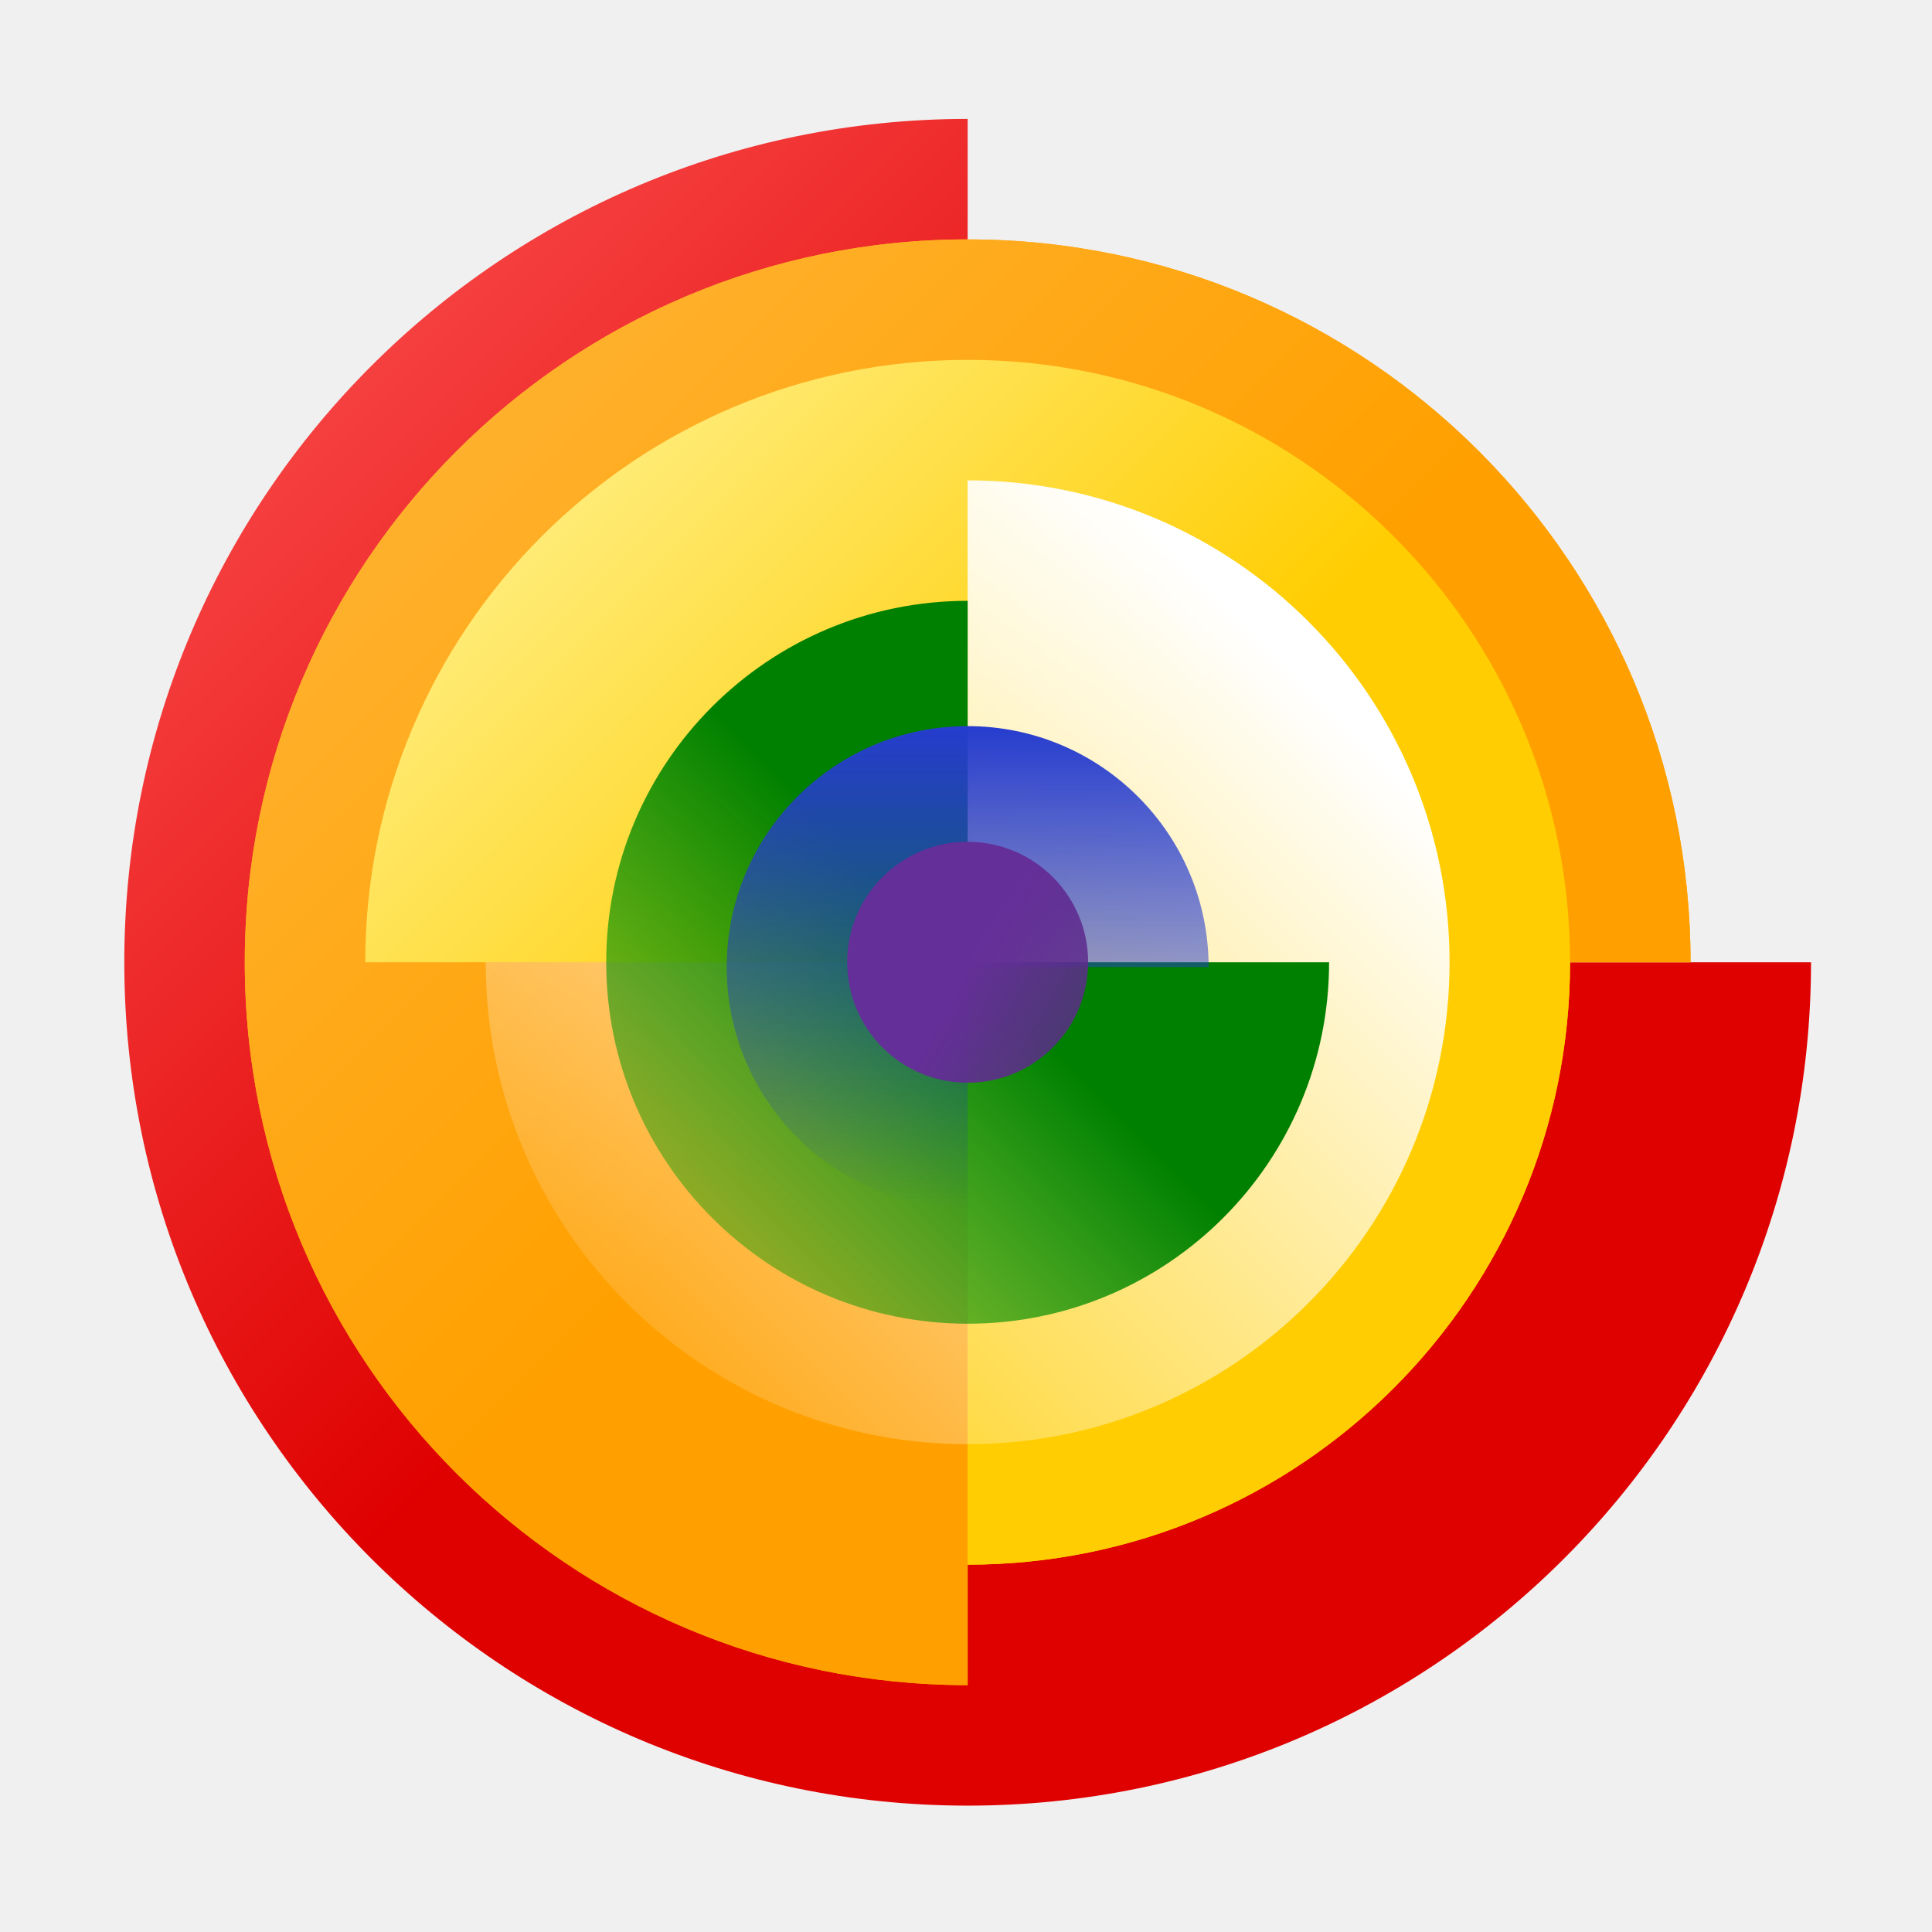
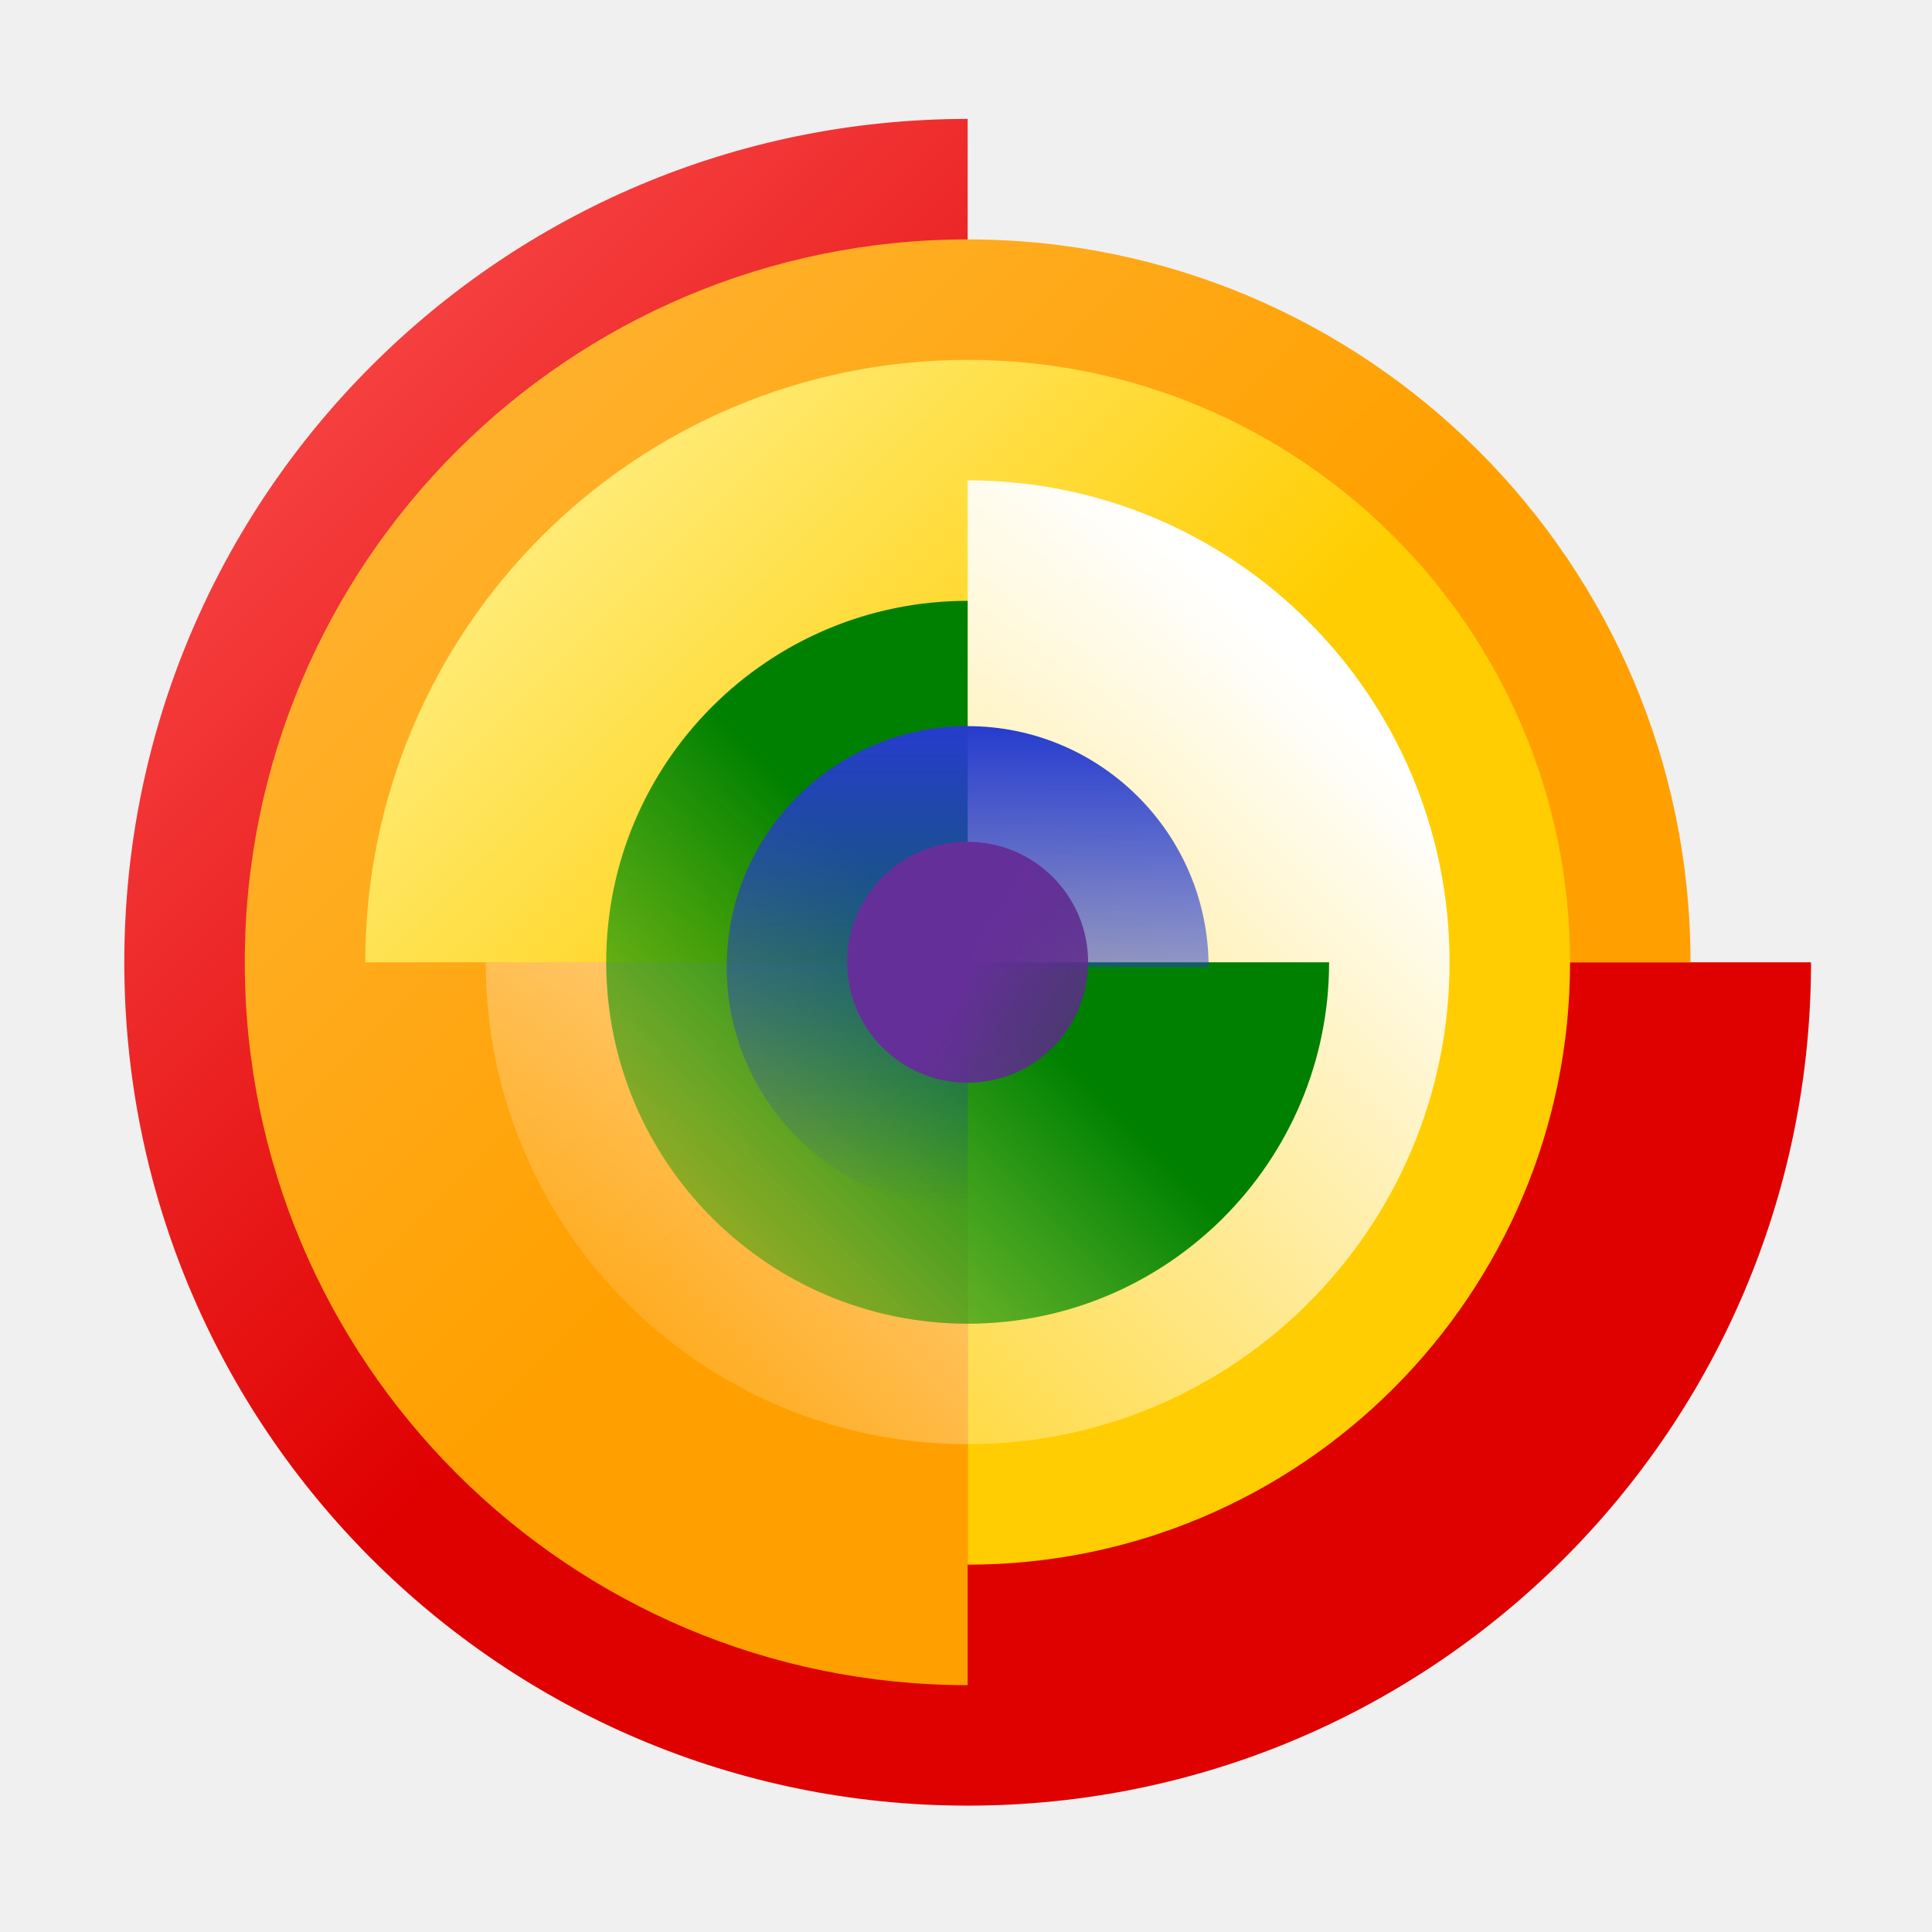
- <svg xmlns="http://www.w3.org/2000/svg" xmlns:xlink="http://www.w3.org/1999/xlink" id="svg2" version="1.1" width="166.535" height="166.535" xml:space="preserve">
+ <svg xmlns="http://www.w3.org/2000/svg" xmlns:xlink="http://www.w3.org/1999/xlink" id="svg2" version="1.1" width="166.535" height="166.535" xml:space="preserve" style="display:inline">
  <defs id="defs6">
    <clipPath clipPathUnits="userSpaceOnUse" id="clipPath18">
      <path d="m 0,0 133.228,0 0,133.228 L 0,133.228 0,0 z" id="path20" />
    </clipPath>
    <clipPath clipPathUnits="userSpaceOnUse" id="clipPath70">
      <path d="m 0,0 133.228,0 0,133.228 L 0,133.228 0,0 z" id="path72" />
    </clipPath>
    <linearGradient id="linearGradient25099">
      <stop style="stop-color:#652f99;stop-opacity:1;" offset="0" id="stop25101" />
      <stop style="stop-color:#502679;stop-opacity:0.652;" offset="1" id="stop25103" />
    </linearGradient>
    <linearGradient id="linearGradient21541">
      <stop style="stop-color:#263cce;stop-opacity:1;" offset="0" id="stop21543" />
      <stop style="stop-color:#263cce;stop-opacity:0;" offset="1" id="stop21545" />
    </linearGradient>
    <linearGradient id="linearGradient20648">
      <stop style="stop-color:#00a000;stop-opacity:0.259;" offset="0" id="stop20650" />
      <stop style="stop-color:green;stop-opacity:1;" offset="1" id="stop20652" />
    </linearGradient>
    <linearGradient id="linearGradient23319">
      <stop style="stop-color:white;stop-opacity:1;" offset="0" id="stop23321" />
      <stop style="stop-color:white;stop-opacity:0;" offset="1" id="stop23323" />
    </linearGradient>
    <linearGradient id="linearGradient18870">
      <stop style="stop-color:#fff18d;stop-opacity:1;" offset="0" id="stop18872" />
      <stop style="stop-color:#ffcd01;stop-opacity:1;" offset="1" id="stop18874" />
    </linearGradient>
    <linearGradient id="linearGradient17969">
      <stop style="stop-color:#ffb73d;stop-opacity:1;" offset="0" id="stop17971" />
      <stop style="stop-color:#ffa000;stop-opacity:1;" offset="1" id="stop17973" />
    </linearGradient>
    <linearGradient id="linearGradient15296">
      <stop style="stop-color:#ff5959;stop-opacity:1;" offset="0" id="stop15298" />
      <stop style="stop-color:#df0000;stop-opacity:1;" offset="1" id="stop15300" />
    </linearGradient>
    <linearGradient xlink:href="#linearGradient25099" id="linearGradient3781" x1="126" y1="155" x2="57.341" y2="115.36" gradientUnits="userSpaceOnUse" />
    <linearGradient id="linearGradient3783">
      <stop style="stop-color:#652f99;stop-opacity:1;" offset="0" id="stop3785" />
      <stop style="stop-color:#502679;stop-opacity:0.652;" offset="1" id="stop3787" />
    </linearGradient>
    <linearGradient xlink:href="#linearGradient21541" id="linearGradient3789" x1="89" y1="155" x2="163" y2="155" gradientUnits="userSpaceOnUse" />
    <linearGradient id="linearGradient3791">
      <stop style="stop-color:#263cce;stop-opacity:1;" offset="0" id="stop3793" />
      <stop style="stop-color:#263cce;stop-opacity:0;" offset="1" id="stop3795" />
    </linearGradient>
    <linearGradient xlink:href="#linearGradient20648" id="linearGradient3797" x1="91.149" y1="189.851" x2="126" y2="155" gradientUnits="userSpaceOnUse" />
    <linearGradient id="linearGradient3799">
      <stop style="stop-color:#00a000;stop-opacity:0.259;" offset="0" id="stop3801" />
      <stop style="stop-color:green;stop-opacity:1;" offset="1" id="stop3803" />
    </linearGradient>
    <linearGradient xlink:href="#linearGradient23319" id="linearGradient3805" x1="149.806" y1="178.806" x2="92.016" y2="121.016" gradientUnits="userSpaceOnUse" />
    <linearGradient xlink:href="#linearGradient18870" id="linearGradient3813" x1="157.686" y1="186.686" x2="126" y2="155" gradientUnits="userSpaceOnUse" />
    <linearGradient id="linearGradient3815">
      <stop style="stop-color:#fff18d;stop-opacity:1;" offset="0" id="stop3817" />
      <stop style="stop-color:#ffcd01;stop-opacity:1;" offset="1" id="stop3819" />
    </linearGradient>
    <linearGradient xlink:href="#linearGradient17969" id="linearGradient3821" x1="89.626" y1="191.403" x2="126.03" y2="155" gradientUnits="userSpaceOnUse" />
    <linearGradient id="linearGradient3823">
      <stop style="stop-color:#ffb73d;stop-opacity:1;" offset="0" id="stop3825" />
      <stop style="stop-color:#ffa000;stop-opacity:1;" offset="1" id="stop3827" />
    </linearGradient>
    <linearGradient xlink:href="#linearGradient15296" id="linearGradient15304" x1="89" y1="118" x2="126" y2="155" gradientUnits="userSpaceOnUse" />
    <linearGradient id="linearGradient3830">
      <stop style="stop-color:#ff5959;stop-opacity:1;" offset="0" id="stop3832" />
      <stop style="stop-color:#df0000;stop-opacity:1;" offset="1" id="stop3834" />
    </linearGradient>
-     <linearGradient y2="155" x2="126" y1="118" x1="89" gradientUnits="userSpaceOnUse" id="linearGradient3851" xlink:href="#linearGradient15296" />
-     <linearGradient y2="155" x2="126.03" y1="191.403" x1="89.626" gradientUnits="userSpaceOnUse" id="linearGradient3853" xlink:href="#linearGradient17969" />
-     <linearGradient y2="155" x2="126" y1="186.686" x1="157.686" gradientUnits="userSpaceOnUse" id="linearGradient3855" xlink:href="#linearGradient18870" />
-     <linearGradient y2="121.016" x2="92.016" y1="178.806" x1="149.806" gradientUnits="userSpaceOnUse" id="linearGradient3857" xlink:href="#linearGradient23319" />
-     <linearGradient y2="155" x2="126" y1="189.851" x1="91.149" gradientUnits="userSpaceOnUse" id="linearGradient3859" xlink:href="#linearGradient20648" />
-     <linearGradient y2="155" x2="163" y1="155" x1="89" gradientUnits="userSpaceOnUse" id="linearGradient3861" xlink:href="#linearGradient21541" />
-     <linearGradient y2="115.36" x2="57.341" y1="155" x1="126" gradientUnits="userSpaceOnUse" id="linearGradient3863" xlink:href="#linearGradient25099" />
-     <linearGradient xlink:href="#linearGradient15296" id="linearGradient4028" gradientUnits="userSpaceOnUse" x1="89" y1="118" x2="126" y2="155" />
-     <linearGradient xlink:href="#linearGradient17969" id="linearGradient4030" gradientUnits="userSpaceOnUse" x1="89.626" y1="191.403" x2="126.03" y2="155" />
-     <linearGradient xlink:href="#linearGradient18870" id="linearGradient4032" gradientUnits="userSpaceOnUse" x1="157.686" y1="186.686" x2="126" y2="155" />
-     <linearGradient xlink:href="#linearGradient23319" id="linearGradient4034" gradientUnits="userSpaceOnUse" x1="149.806" y1="178.806" x2="92.016" y2="121.016" />
-     <linearGradient xlink:href="#linearGradient20648" id="linearGradient4036" gradientUnits="userSpaceOnUse" x1="91.149" y1="189.851" x2="126" y2="155" />
-     <linearGradient xlink:href="#linearGradient21541" id="linearGradient4038" gradientUnits="userSpaceOnUse" x1="89" y1="155" x2="163" y2="155" />
-     <linearGradient xlink:href="#linearGradient25099" id="linearGradient4040" gradientUnits="userSpaceOnUse" x1="126" y1="155" x2="57.341" y2="115.36" />
+     <linearGradient xlink:href="#linearGradient15296-6" id="linearGradient2959-8" gradientUnits="userSpaceOnUse" x1="89" y1="118" x2="126" y2="155" gradientTransform="matrix(2.357701,0,0,2.357701,-213.6599,-282.4975)" />
+     <linearGradient id="linearGradient15296-6">
+       <stop style="stop-color:#ff5959;stop-opacity:1;" offset="0" id="stop15298-1" />
+       <stop style="stop-color:#df0000;stop-opacity:1;" offset="1" id="stop15300-8" />
+     </linearGradient>
+     <linearGradient xlink:href="#linearGradient15296-62" id="linearGradient4028-1" gradientUnits="userSpaceOnUse" x1="89" y1="118" x2="126" y2="155" />
+     <linearGradient id="linearGradient15296-62">
+       <stop style="stop-color:#ff5959;stop-opacity:1;" offset="0" id="stop15298-8" />
+       <stop style="stop-color:#df0000;stop-opacity:1;" offset="1" id="stop15300-3" />
+     </linearGradient>
+     <linearGradient xlink:href="#linearGradient25099-5" id="linearGradient4040-3" gradientUnits="userSpaceOnUse" x1="126" y1="155" x2="57.341" y2="115.36" />
+     <linearGradient id="linearGradient25099-5">
+       <stop style="stop-color:#652f99;stop-opacity:1;" offset="0" id="stop25101-7" />
+       <stop style="stop-color:#502679;stop-opacity:0.652;" offset="1" id="stop25103-2" />
+     </linearGradient>
+     <linearGradient xlink:href="#linearGradient21541-3" id="linearGradient4038-4" gradientUnits="userSpaceOnUse" x1="89" y1="155" x2="163" y2="155" />
+     <linearGradient id="linearGradient21541-3">
+       <stop style="stop-color:#263cce;stop-opacity:1;" offset="0" id="stop21543-9" />
+       <stop style="stop-color:#263cce;stop-opacity:0;" offset="1" id="stop21545-8" />
+     </linearGradient>
+     <linearGradient xlink:href="#linearGradient20648-8" id="linearGradient4036-8" gradientUnits="userSpaceOnUse" x1="91.149" y1="189.851" x2="126" y2="155" />
+     <linearGradient id="linearGradient20648-8">
+       <stop style="stop-color:#00a000;stop-opacity:0.259;" offset="0" id="stop20650-8" />
+       <stop style="stop-color:green;stop-opacity:1;" offset="1" id="stop20652-6" />
+     </linearGradient>
+     <linearGradient xlink:href="#linearGradient23319-6" id="linearGradient4034-9" gradientUnits="userSpaceOnUse" x1="149.806" y1="178.806" x2="92.016" y2="121.016" />
+     <linearGradient id="linearGradient23319-6">
+       <stop style="stop-color:white;stop-opacity:1;" offset="0" id="stop23321-4" />
+       <stop style="stop-color:white;stop-opacity:0;" offset="1" id="stop23323-0" />
+     </linearGradient>
+     <linearGradient id="linearGradient18870-3">
+       <stop style="stop-color:#fff18d;stop-opacity:1;" offset="0" id="stop18872-9" />
+       <stop style="stop-color:#ffcd01;stop-opacity:1;" offset="1" id="stop18874-6" />
+     </linearGradient>
+     <linearGradient id="linearGradient17969-9">
+       <stop style="stop-color:#ffb73d;stop-opacity:1;" offset="0" id="stop17971-5" />
+       <stop style="stop-color:#ffa000;stop-opacity:1;" offset="1" id="stop17973-0" />
+     </linearGradient>
+     <linearGradient id="linearGradient15296-8">
+       <stop style="stop-color:#ff5959;stop-opacity:1;" offset="0" id="stop15298-6" />
+       <stop style="stop-color:#df0000;stop-opacity:1;" offset="1" id="stop15300-9" />
+     </linearGradient>
+     <linearGradient y2="115.36" x2="57.341" y1="155" x1="126" gradientUnits="userSpaceOnUse" id="linearGradient3863-1" xlink:href="#linearGradient25099-5" />
+     <linearGradient id="linearGradient2997">
+       <stop style="stop-color:#652f99;stop-opacity:1;" offset="0" id="stop2999" />
+       <stop style="stop-color:#502679;stop-opacity:0.652;" offset="1" id="stop3001" />
+     </linearGradient>
+     <linearGradient y2="155" x2="163" y1="155" x1="89" gradientUnits="userSpaceOnUse" id="linearGradient3861-3" xlink:href="#linearGradient21541-3" />
+     <linearGradient id="linearGradient3004">
+       <stop style="stop-color:#263cce;stop-opacity:1;" offset="0" id="stop3006" />
+       <stop style="stop-color:#263cce;stop-opacity:0;" offset="1" id="stop3008" />
+     </linearGradient>
+     <linearGradient y2="155" x2="126" y1="189.851" x1="91.149" gradientUnits="userSpaceOnUse" id="linearGradient3859-2" xlink:href="#linearGradient20648-8" />
+     <linearGradient id="linearGradient3011">
+       <stop style="stop-color:#00a000;stop-opacity:0.259;" offset="0" id="stop3013" />
+       <stop style="stop-color:green;stop-opacity:1;" offset="1" id="stop3015" />
+     </linearGradient>
+     <linearGradient y2="121.016" x2="92.016" y1="178.806" x1="149.806" gradientUnits="userSpaceOnUse" id="linearGradient3857-8" xlink:href="#linearGradient23319-6" />
+     <linearGradient y2="155" x2="126" y1="186.686" x1="157.686" gradientUnits="userSpaceOnUse" id="linearGradient3855-0" xlink:href="#linearGradient18870-3" />
+     <linearGradient id="linearGradient3025">
+       <stop style="stop-color:#fff18d;stop-opacity:1;" offset="0" id="stop3027" />
+       <stop style="stop-color:#ffcd01;stop-opacity:1;" offset="1" id="stop3029" />
+     </linearGradient>
+     <linearGradient id="linearGradient3032">
+       <stop style="stop-color:#ffb73d;stop-opacity:1;" offset="0" id="stop3034" />
+       <stop style="stop-color:#ffa000;stop-opacity:1;" offset="1" id="stop3036" />
+     </linearGradient>
+     <linearGradient y2="155" x2="126" y1="118" x1="89" gradientUnits="userSpaceOnUse" id="linearGradient3851-3" xlink:href="#linearGradient15296-8" />
+     <linearGradient id="linearGradient3039">
+       <stop style="stop-color:#ff5959;stop-opacity:1;" offset="0" id="stop3041" />
+       <stop style="stop-color:#df0000;stop-opacity:1;" offset="1" id="stop3043" />
+     </linearGradient>
+     <linearGradient xlink:href="#linearGradient15296-8-2" id="linearGradient3244-3" gradientUnits="userSpaceOnUse" x1="89" y1="118" x2="126" y2="155" gradientTransform="matrix(2.357701,0,0,2.357701,-213.6599,-282.4975)" />
+     <linearGradient id="linearGradient15296-8-2">
+       <stop style="stop-color:#ff5959;stop-opacity:1;" offset="0" id="stop15298-6-3" />
+       <stop style="stop-color:#df0000;stop-opacity:1;" offset="1" id="stop15300-9-0" />
+     </linearGradient>
+     <linearGradient y2="155" x2="126" y1="118" x1="89" gradientTransform="matrix(2.357701,0,0,2.357701,-213.6599,-282.4975)" gradientUnits="userSpaceOnUse" id="linearGradient3283" xlink:href="#linearGradient15296-8-2" />
+     <linearGradient y2="155" x2="126" y1="118" x1="89" gradientUnits="userSpaceOnUse" id="linearGradient3059-6" xlink:href="#linearGradient15296-8-8" />
+     <linearGradient id="linearGradient15296-8-8">
+       <stop style="stop-color:#ff5959;stop-opacity:1;" offset="0" id="stop15298-6-2" />
+       <stop style="stop-color:#df0000;stop-opacity:1;" offset="1" id="stop15300-9-7" />
+     </linearGradient>
+     <linearGradient y2="155" x2="126" y1="118" x1="89" gradientUnits="userSpaceOnUse" id="linearGradient3321" xlink:href="#linearGradient15296-8-8" />
+     <linearGradient xlink:href="#linearGradient25099-5-1" id="linearGradient4040-3-8" gradientUnits="userSpaceOnUse" x1="126" y1="155" x2="57.341" y2="115.36" />
+     <linearGradient id="linearGradient25099-5-1">
+       <stop style="stop-color:#652f99;stop-opacity:1;" offset="0" id="stop25101-7-3" />
+       <stop style="stop-color:#502679;stop-opacity:0.652;" offset="1" id="stop25103-2-2" />
+     </linearGradient>
+     <linearGradient xlink:href="#linearGradient21541-3-3" id="linearGradient4038-4-0" gradientUnits="userSpaceOnUse" x1="89" y1="155" x2="163" y2="155" />
+     <linearGradient id="linearGradient21541-3-3">
+       <stop style="stop-color:#263cce;stop-opacity:1;" offset="0" id="stop21543-9-8" />
+       <stop style="stop-color:#263cce;stop-opacity:0;" offset="1" id="stop21545-8-9" />
+     </linearGradient>
+     <linearGradient xlink:href="#linearGradient20648-8-1" id="linearGradient4036-8-4" gradientUnits="userSpaceOnUse" x1="91.149" y1="189.851" x2="126" y2="155" />
+     <linearGradient id="linearGradient20648-8-1">
+       <stop style="stop-color:#00a000;stop-opacity:0.259;" offset="0" id="stop20650-8-3" />
+       <stop style="stop-color:green;stop-opacity:1;" offset="1" id="stop20652-6-2" />
+     </linearGradient>
+     <linearGradient xlink:href="#linearGradient23319-6-9" id="linearGradient4034-9-4" gradientUnits="userSpaceOnUse" x1="149.806" y1="178.806" x2="92.016" y2="121.016" />
+     <linearGradient id="linearGradient23319-6-9">
+       <stop style="stop-color:white;stop-opacity:1;" offset="0" id="stop23321-4-7" />
+       <stop style="stop-color:white;stop-opacity:0;" offset="1" id="stop23323-0-0" />
+     </linearGradient>
+     <linearGradient xlink:href="#linearGradient18870-3-1" id="linearGradient4032-6-4" gradientUnits="userSpaceOnUse" x1="157.686" y1="186.686" x2="126" y2="155" />
+     <linearGradient id="linearGradient18870-3-1">
+       <stop style="stop-color:#fff18d;stop-opacity:1;" offset="0" id="stop18872-9-6" />
+       <stop style="stop-color:#ffcd01;stop-opacity:1;" offset="1" id="stop18874-6-0" />
+     </linearGradient>
+     <linearGradient xlink:href="#linearGradient17969-9-8" id="linearGradient4030-6-4" gradientUnits="userSpaceOnUse" x1="89.626" y1="191.403" x2="126.03" y2="155" />
+     <linearGradient id="linearGradient17969-9-8">
+       <stop style="stop-color:#ffb73d;stop-opacity:1;" offset="0" id="stop17971-5-6" />
+       <stop style="stop-color:#ffa000;stop-opacity:1;" offset="1" id="stop17973-0-6" />
+     </linearGradient>
+     <linearGradient y2="115.36" x2="57.341" y1="155" x1="126" gradientUnits="userSpaceOnUse" id="linearGradient3863-1-7" xlink:href="#linearGradient25099-5-1" />
+     <linearGradient id="linearGradient3382">
+       <stop style="stop-color:#652f99;stop-opacity:1;" offset="0" id="stop3384" />
+       <stop style="stop-color:#502679;stop-opacity:0.652;" offset="1" id="stop3386" />
+     </linearGradient>
+     <linearGradient y2="155" x2="163" y1="155" x1="89" gradientUnits="userSpaceOnUse" id="linearGradient3861-3-4" xlink:href="#linearGradient21541-3-3" />
+     <linearGradient id="linearGradient3389">
+       <stop style="stop-color:#263cce;stop-opacity:1;" offset="0" id="stop3391" />
+       <stop style="stop-color:#263cce;stop-opacity:0;" offset="1" id="stop3393" />
+     </linearGradient>
+     <linearGradient y2="155" x2="126" y1="189.851" x1="91.149" gradientUnits="userSpaceOnUse" id="linearGradient3859-2-5" xlink:href="#linearGradient20648-8-1" />
+     <linearGradient id="linearGradient3396">
+       <stop style="stop-color:#00a000;stop-opacity:0.259;" offset="0" id="stop3398" />
+       <stop style="stop-color:green;stop-opacity:1;" offset="1" id="stop3400" />
+     </linearGradient>
+     <linearGradient y2="121.016" x2="92.016" y1="178.806" x1="149.806" gradientUnits="userSpaceOnUse" id="linearGradient3857-8-0" xlink:href="#linearGradient23319-6-9" />
+     <linearGradient y2="155" x2="126" y1="186.686" x1="157.686" gradientUnits="userSpaceOnUse" id="linearGradient3855-0-3" xlink:href="#linearGradient18870-3-1" />
+     <linearGradient id="linearGradient3410">
+       <stop style="stop-color:#fff18d;stop-opacity:1;" offset="0" id="stop3412" />
+       <stop style="stop-color:#ffcd01;stop-opacity:1;" offset="1" id="stop3414" />
+     </linearGradient>
+     <linearGradient y2="155" x2="126.03" y1="191.403" x1="89.626" gradientUnits="userSpaceOnUse" id="linearGradient3853-6-1" xlink:href="#linearGradient17969-9-8" />
+     <linearGradient id="linearGradient3417">
+       <stop style="stop-color:#ffb73d;stop-opacity:1;" offset="0" id="stop3419" />
+       <stop style="stop-color:#ffa000;stop-opacity:1;" offset="1" id="stop3421" />
+     </linearGradient>
+     <linearGradient y2="155" x2="126" y1="118" x1="89" gradientUnits="userSpaceOnUse" id="linearGradient3059-3" xlink:href="#linearGradient15296-8-3" />
+     <linearGradient id="linearGradient15296-8-3">
+       <stop style="stop-color:#ff5959;stop-opacity:1;" offset="0" id="stop15298-6-38" />
+       <stop style="stop-color:#df0000;stop-opacity:1;" offset="1" id="stop15300-9-5" />
+     </linearGradient>
+     <linearGradient y2="155" x2="126" y1="118" x1="89" gradientUnits="userSpaceOnUse" id="linearGradient3440" xlink:href="#linearGradient15296-8-3" />
+     <linearGradient xlink:href="#linearGradient17969-9-4" id="linearGradient4030-6-49" gradientUnits="userSpaceOnUse" x1="89.626" y1="191.403" x2="126.03" y2="155" />
+     <linearGradient id="linearGradient17969-9-4">
+       <stop style="stop-color:#ffb73d;stop-opacity:1;" offset="0" id="stop17971-5-2" />
+       <stop style="stop-color:#ffa000;stop-opacity:1;" offset="1" id="stop17973-0-5" />
+     </linearGradient>
+     <linearGradient y2="155" x2="126.03" y1="191.403" x1="89.626" gradientUnits="userSpaceOnUse" id="linearGradient3676" xlink:href="#linearGradient17969-9-4" />
+     <linearGradient y2="155" x2="126.03" y1="191.403" x1="89.626" gradientUnits="userSpaceOnUse" id="linearGradient3853-6-5" xlink:href="#linearGradient17969-9-0" />
+     <linearGradient id="linearGradient17969-9-0">
+       <stop style="stop-color:#ffb73d;stop-opacity:1;" offset="0" id="stop17971-5-7" />
+       <stop style="stop-color:#ffa000;stop-opacity:1;" offset="1" id="stop17973-0-0" />
+     </linearGradient>
+     <linearGradient y2="155" x2="126.03" y1="191.403" x1="89.626" gradientUnits="userSpaceOnUse" id="linearGradient3714" xlink:href="#linearGradient17969-9-0" />
+     <linearGradient xlink:href="#linearGradient18870-3-14" id="linearGradient4032-6-6" gradientUnits="userSpaceOnUse" x1="157.686" y1="186.686" x2="126" y2="155" />
+     <linearGradient id="linearGradient18870-3-14">
+       <stop style="stop-color:#fff18d;stop-opacity:1;" offset="0" id="stop18872-9-8" />
+       <stop style="stop-color:#ffcd01;stop-opacity:1;" offset="1" id="stop18874-6-8" />
+     </linearGradient>
+     <linearGradient y2="155" x2="126" y1="186.686" x1="157.686" gradientUnits="userSpaceOnUse" id="linearGradient3772" xlink:href="#linearGradient18870-3-14" />
+     <linearGradient y2="155" x2="126" y1="186.686" x1="157.686" gradientUnits="userSpaceOnUse" id="linearGradient3855-0-5" xlink:href="#linearGradient18870-3-8" />
+     <linearGradient id="linearGradient18870-3-8">
+       <stop style="stop-color:#fff18d;stop-opacity:1;" offset="0" id="stop18872-9-2" />
+       <stop style="stop-color:#ffcd01;stop-opacity:1;" offset="1" id="stop18874-6-2" />
+     </linearGradient>
+     <linearGradient y2="155" x2="126" y1="186.686" x1="157.686" gradientUnits="userSpaceOnUse" id="linearGradient3810" xlink:href="#linearGradient18870-3-8" />
+     <linearGradient y2="155" x2="126" y1="189.851" x1="91.149" gradientUnits="userSpaceOnUse" id="linearGradient3859-2-4" xlink:href="#linearGradient20648-8-9" />
+     <linearGradient id="linearGradient20648-8-9">
+       <stop style="stop-color:#00a000;stop-opacity:0.259;" offset="0" id="stop20650-8-4" />
+       <stop style="stop-color:green;stop-opacity:1;" offset="1" id="stop20652-6-3" />
+     </linearGradient>
+     <linearGradient y2="155" x2="126" y1="189.851" x1="91.149" gradientUnits="userSpaceOnUse" id="linearGradient3943" xlink:href="#linearGradient20648-8-9" />
+     <linearGradient y2="121.016" x2="92.016" y1="178.806" x1="149.806" gradientUnits="userSpaceOnUse" id="linearGradient3857-8-2" xlink:href="#linearGradient23319-6-4" />
+     <linearGradient id="linearGradient23319-6-4">
+       <stop style="stop-color:white;stop-opacity:1;" offset="0" id="stop23321-4-6" />
+       <stop style="stop-color:white;stop-opacity:0;" offset="1" id="stop23323-0-3" />
+     </linearGradient>
+     <linearGradient y2="121.016" x2="92.016" y1="178.806" x1="149.806" gradientUnits="userSpaceOnUse" id="linearGradient3982" xlink:href="#linearGradient23319-6-4" />
+     <linearGradient xlink:href="#linearGradient25099-7" id="linearGradient4040" gradientUnits="userSpaceOnUse" x1="126" y1="155" x2="57.341" y2="115.36" />
+     <linearGradient id="linearGradient25099-7">
+       <stop style="stop-color:#652f99;stop-opacity:1;" offset="0" id="stop25101-8" />
+       <stop style="stop-color:#502679;stop-opacity:0.652;" offset="1" id="stop25103-4" />
+     </linearGradient>
+     <linearGradient xlink:href="#linearGradient21541-2" id="linearGradient4038" gradientUnits="userSpaceOnUse" x1="89" y1="155" x2="163" y2="155" />
+     <linearGradient id="linearGradient21541-2">
+       <stop style="stop-color:#263cce;stop-opacity:1;" offset="0" id="stop21543-99" />
+       <stop style="stop-color:#263cce;stop-opacity:0;" offset="1" id="stop21545-5" />
+     </linearGradient>
+     <linearGradient xlink:href="#linearGradient20648-7" id="linearGradient4036" gradientUnits="userSpaceOnUse" x1="91.149" y1="189.851" x2="126" y2="155" />
+     <linearGradient id="linearGradient20648-7">
+       <stop style="stop-color:#00a000;stop-opacity:0.259;" offset="0" id="stop20650-1" />
+       <stop style="stop-color:green;stop-opacity:1;" offset="1" id="stop20652-8" />
+     </linearGradient>
+     <linearGradient xlink:href="#linearGradient23319-5" id="linearGradient4034" gradientUnits="userSpaceOnUse" x1="149.806" y1="178.806" x2="92.016" y2="121.016" />
+     <linearGradient id="linearGradient23319-5">
+       <stop style="stop-color:white;stop-opacity:1;" offset="0" id="stop23321-43" />
+       <stop style="stop-color:white;stop-opacity:0;" offset="1" id="stop23323-4" />
+     </linearGradient>
+     <linearGradient xlink:href="#linearGradient18870-5" id="linearGradient4032" gradientUnits="userSpaceOnUse" x1="157.686" y1="186.686" x2="126" y2="155" />
+     <linearGradient id="linearGradient18870-5">
+       <stop style="stop-color:#fff18d;stop-opacity:1;" offset="0" id="stop18872-4" />
+       <stop style="stop-color:#ffcd01;stop-opacity:1;" offset="1" id="stop18874-9" />
+     </linearGradient>
+     <linearGradient xlink:href="#linearGradient17969-3" id="linearGradient4030" gradientUnits="userSpaceOnUse" x1="89.626" y1="191.403" x2="126.03" y2="155" />
+     <linearGradient id="linearGradient17969-3">
+       <stop style="stop-color:#ffb73d;stop-opacity:1;" offset="0" id="stop17971-9" />
+       <stop style="stop-color:#ffa000;stop-opacity:1;" offset="1" id="stop17973-3" />
+     </linearGradient>
+     <linearGradient xlink:href="#linearGradient15296-83" id="linearGradient4028" gradientUnits="userSpaceOnUse" x1="89" y1="118" x2="126" y2="155" />
+     <linearGradient id="linearGradient15296-83">
+       <stop style="stop-color:#ff5959;stop-opacity:1;" offset="0" id="stop15298-2" />
+       <stop style="stop-color:#df0000;stop-opacity:1;" offset="1" id="stop15300-4" />
+     </linearGradient>
+     <linearGradient y2="115.36" x2="57.341" y1="155" x1="126" gradientUnits="userSpaceOnUse" id="linearGradient3863" xlink:href="#linearGradient25099-7" />
+     <linearGradient id="linearGradient3102">
+       <stop style="stop-color:#652f99;stop-opacity:1;" offset="0" id="stop3104" />
+       <stop style="stop-color:#502679;stop-opacity:0.652;" offset="1" id="stop3106" />
+     </linearGradient>
+     <linearGradient y2="155" x2="163" y1="155" x1="89" gradientUnits="userSpaceOnUse" id="linearGradient3861" xlink:href="#linearGradient21541-2" />
+     <linearGradient id="linearGradient3109">
+       <stop style="stop-color:#263cce;stop-opacity:1;" offset="0" id="stop3111" />
+       <stop style="stop-color:#263cce;stop-opacity:0;" offset="1" id="stop3113" />
+     </linearGradient>
+     <linearGradient y2="155" x2="126" y1="189.851" x1="91.149" gradientUnits="userSpaceOnUse" id="linearGradient3859" xlink:href="#linearGradient20648-7" />
+     <linearGradient id="linearGradient3116">
+       <stop style="stop-color:#00a000;stop-opacity:0.259;" offset="0" id="stop3118" />
+       <stop style="stop-color:green;stop-opacity:1;" offset="1" id="stop3120" />
+     </linearGradient>
+     <linearGradient y2="121.016" x2="92.016" y1="178.806" x1="149.806" gradientUnits="userSpaceOnUse" id="linearGradient3857" xlink:href="#linearGradient23319-5" />
+     <linearGradient y2="155" x2="126" y1="186.686" x1="157.686" gradientUnits="userSpaceOnUse" id="linearGradient3855" xlink:href="#linearGradient18870-5" />
+     <linearGradient id="linearGradient3130">
+       <stop style="stop-color:#fff18d;stop-opacity:1;" offset="0" id="stop3132" />
+       <stop style="stop-color:#ffcd01;stop-opacity:1;" offset="1" id="stop3134" />
+     </linearGradient>
+     <linearGradient y2="155" x2="126.03" y1="191.403" x1="89.626" gradientUnits="userSpaceOnUse" id="linearGradient3853" xlink:href="#linearGradient17969-3" />
+     <linearGradient id="linearGradient3137">
+       <stop style="stop-color:#ffb73d;stop-opacity:1;" offset="0" id="stop3139" />
+       <stop style="stop-color:#ffa000;stop-opacity:1;" offset="1" id="stop3141" />
+     </linearGradient>
+     <linearGradient y2="155" x2="126" y1="118" x1="89" gradientUnits="userSpaceOnUse" id="linearGradient3851" xlink:href="#linearGradient15296-83" />
+     <linearGradient id="linearGradient3144">
+       <stop style="stop-color:#ff5959;stop-opacity:1;" offset="0" id="stop3146" />
+       <stop style="stop-color:#df0000;stop-opacity:1;" offset="1" id="stop3148" />
+     </linearGradient>
+     <linearGradient y2="155" x2="126" y1="118" x1="89" gradientUnits="userSpaceOnUse" id="linearGradient3164" xlink:href="#linearGradient15296-83" />
  </defs>
-   <g id="layer1">
-     <path style="fill:url(#linearGradient3851);fill-opacity:1;fill-rule:nonzero;stroke:none;display:inline" id="path11693" d="m 163,155 a 37,37 0 1 1 -37,-37 l 0,37 z" transform="matrix(1.964751,0,0,1.964751,-164.1482,-221.5902)" />
+   <g id="layer4" style="display:inline">
+     <path style="fill:url(#linearGradient3321);fill-opacity:1;fill-rule:nonzero;stroke:none;display:inline" id="path11693-4" d="m 163,155 a 37,37 0 1 1 -37,-37 l 0,37 z" transform="matrix(1.964751,0,0,1.964751,-164.1482,-221.5902)" />
+   </g>
+   <g id="section_02" style="display:inline">
    <path style="fill:url(#linearGradient3853);fill-opacity:1;fill-rule:nonzero;stroke:none;display:inline" id="path10806" d="m 163,155 a 37,37 0 1 1 -37,-37 l 0,37 z" transform="matrix(0,1.684072,-1.684072,0,344.4416,-129.2469)" />
+   </g>
+   <g id="section_03" style="display:inline">
    <path style="fill:url(#linearGradient3855);fill-opacity:1;fill-rule:nonzero;stroke:none;display:inline" id="path8149" d="m 163,155 a 37,37 0 1 1 -37,-37 l 0,37 z" transform="matrix(-1.403393,0,0,-1.403393,260.2381,300.4721)" />
+   </g>
+   <g id="section_04" style="display:inline">
    <path style="fill:url(#linearGradient3857);fill-opacity:1;fill-rule:nonzero;stroke:none;display:inline" id="path13467" d="m 163,155 a 37,37 0 1 1 -37,-37 l 0,37 z" transform="matrix(0,-1.122713,1.122713,0,-90.61035,224.4083)" />
-     <path style="fill:url(#linearGradient3859);fill-opacity:1;fill-rule:nonzero;stroke:none;display:inline" id="path6377" d="m 163,155 a 37,37 0 1 1 -37,-37 l 0,37 z" transform="matrix(0.8420358,0,0,0.8420358,-22.68604,-47.56942)" />
-     <path style="fill:url(#linearGradient3861);fill-opacity:1;fill-rule:nonzero;stroke:none;display:inline" id="path3654" d="m 163,155 a 37,37 0 1 1 -37,-37 l 0,37 z" transform="matrix(0,0.5613567,-0.5613567,0,170.4209,12.63053)" />
+   </g>
+   <g id="section_05" style="display:inline">
+     <path style="fill:url(#linearGradient3859);fill-opacity:1;fill-rule:nonzero;stroke:none;display:inline" id="path6377" d="m 163,155 a 37,37 0 1 1 -37,-37 l 0,37 z" transform="matrix(0.8420358,0,0,0.8420358,-22.68604,-47.56943)" />
+   </g>
+   <g id="section_06" style="display:inline">
+     <path style="fill:url(#linearGradient3861);fill-opacity:1;fill-rule:nonzero;stroke:none;display:inline" id="path3654" d="m 163,155 a 37,37 0 1 1 -37,-37 l 0,37 z" transform="matrix(0,0.5613567,-0.5613567,0,170.4209,12.63052)" />
+   </g>
+   <g id="section_07" style="display:inline">
    <path style="fill:url(#linearGradient3863);fill-opacity:1;fill-rule:nonzero;stroke:none;display:inline" id="path3660" d="m 163,155 a 37,37 0 1 1 -74,0 37,37 0 1 1 74,0 z" transform="matrix(-0.2806784,0,0,-0.2806784,118.7759,126.4514)" />
-     <path transform="matrix(0,1.684072,-1.684072,0,344.4416,-129.2469)" d="m 163,155 a 37,37 0 1 1 -37,-37 l 0,37 z" id="path3064" style="fill:url(#linearGradient4030);fill-opacity:1;fill-rule:nonzero;stroke:none;display:inline" />
-     <path transform="matrix(-1.403393,0,0,-1.403393,260.2381,300.4721)" d="m 163,155 a 37,37 0 1 1 -37,-37 l 0,37 z" id="path3066" style="fill:url(#linearGradient4032);fill-opacity:1;fill-rule:nonzero;stroke:none;display:inline" />
-     <path transform="matrix(0,-1.122713,1.122713,0,-90.61035,224.4083)" d="m 163,155 a 37,37 0 1 1 -37,-37 l 0,37 z" id="path3068" style="fill:url(#linearGradient4034);fill-opacity:1;fill-rule:nonzero;stroke:none;display:inline" />
-     <path transform="matrix(0.8420358,0,0,0.8420358,-22.68604,-47.56942)" d="m 163,155 a 37,37 0 1 1 -37,-37 l 0,37 z" id="path3070" style="fill:url(#linearGradient4036);fill-opacity:1;fill-rule:nonzero;stroke:none;display:inline" />
-     <path transform="matrix(0,0.5613567,-0.5613567,0,170.4209,12.63053)" d="m 163,155 a 37,37 0 1 1 -37,-37 l 0,37 z" id="path3072" style="fill:url(#linearGradient4038);fill-opacity:1;fill-rule:nonzero;stroke:none;display:inline" />
-     <path transform="matrix(-0.2806784,0,0,-0.2806784,118.7759,126.4514)" d="m 163,155 a 37,37 0 1 1 -74,0 37,37 0 1 1 74,0 z" id="path3074" style="fill:url(#linearGradient4040);fill-opacity:1;fill-rule:nonzero;stroke:none;display:inline" />
+   </g>
+   <g id="abdeckung" style="display:none">
+     <path style="color:#000000;fill:#ffffff;fill-opacity:1;fill-rule:nonzero;stroke:none;stroke-width:0.5;marker:none;visibility:visible;display:inline;overflow:visible;enable-background:accumulate" d="m -17.556,-17.709 0,216.026 202.459,0 0,-216.026 -202.459,0 z m 100.966,27.955 71.203,0.524 1.493,72.171 c 0,40.149 -32.547,72.696 -72.696,72.696 -40.149,0 -72.696,-32.547 -72.696,-72.696 0,-40.149 32.547,-72.696 72.696,-72.696 z" id="rect2994" />
  </g>
</svg>
